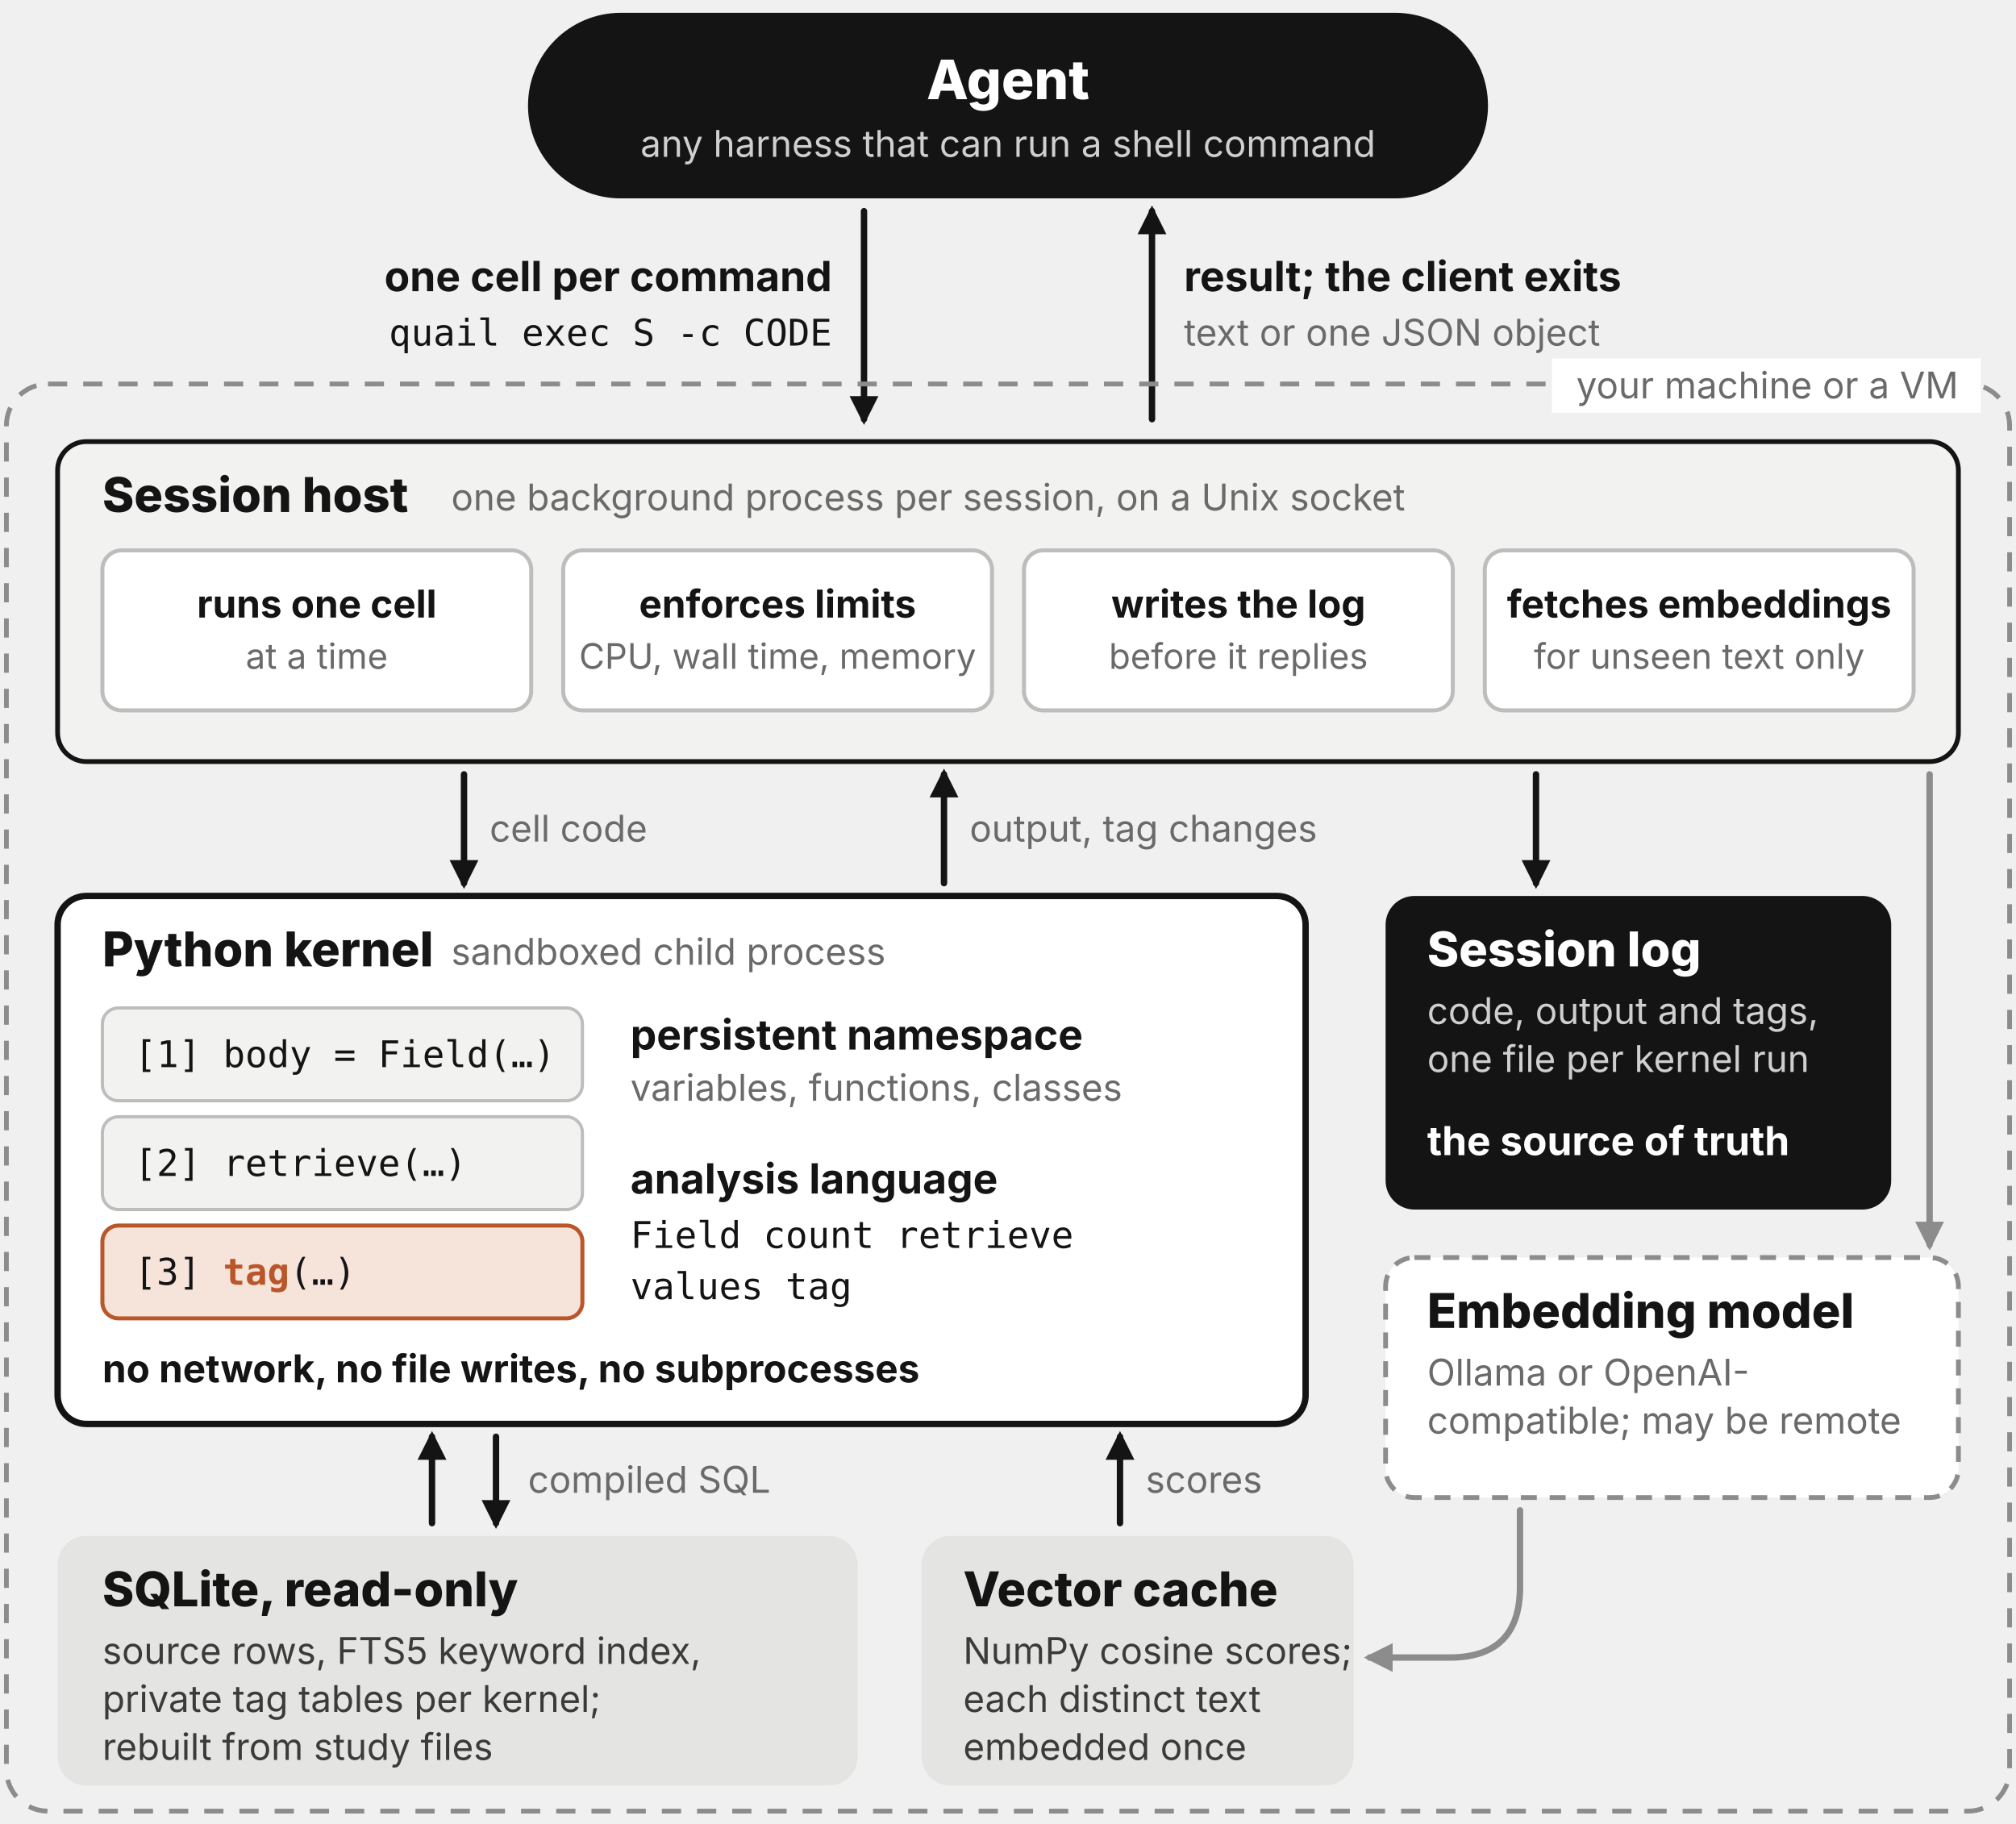
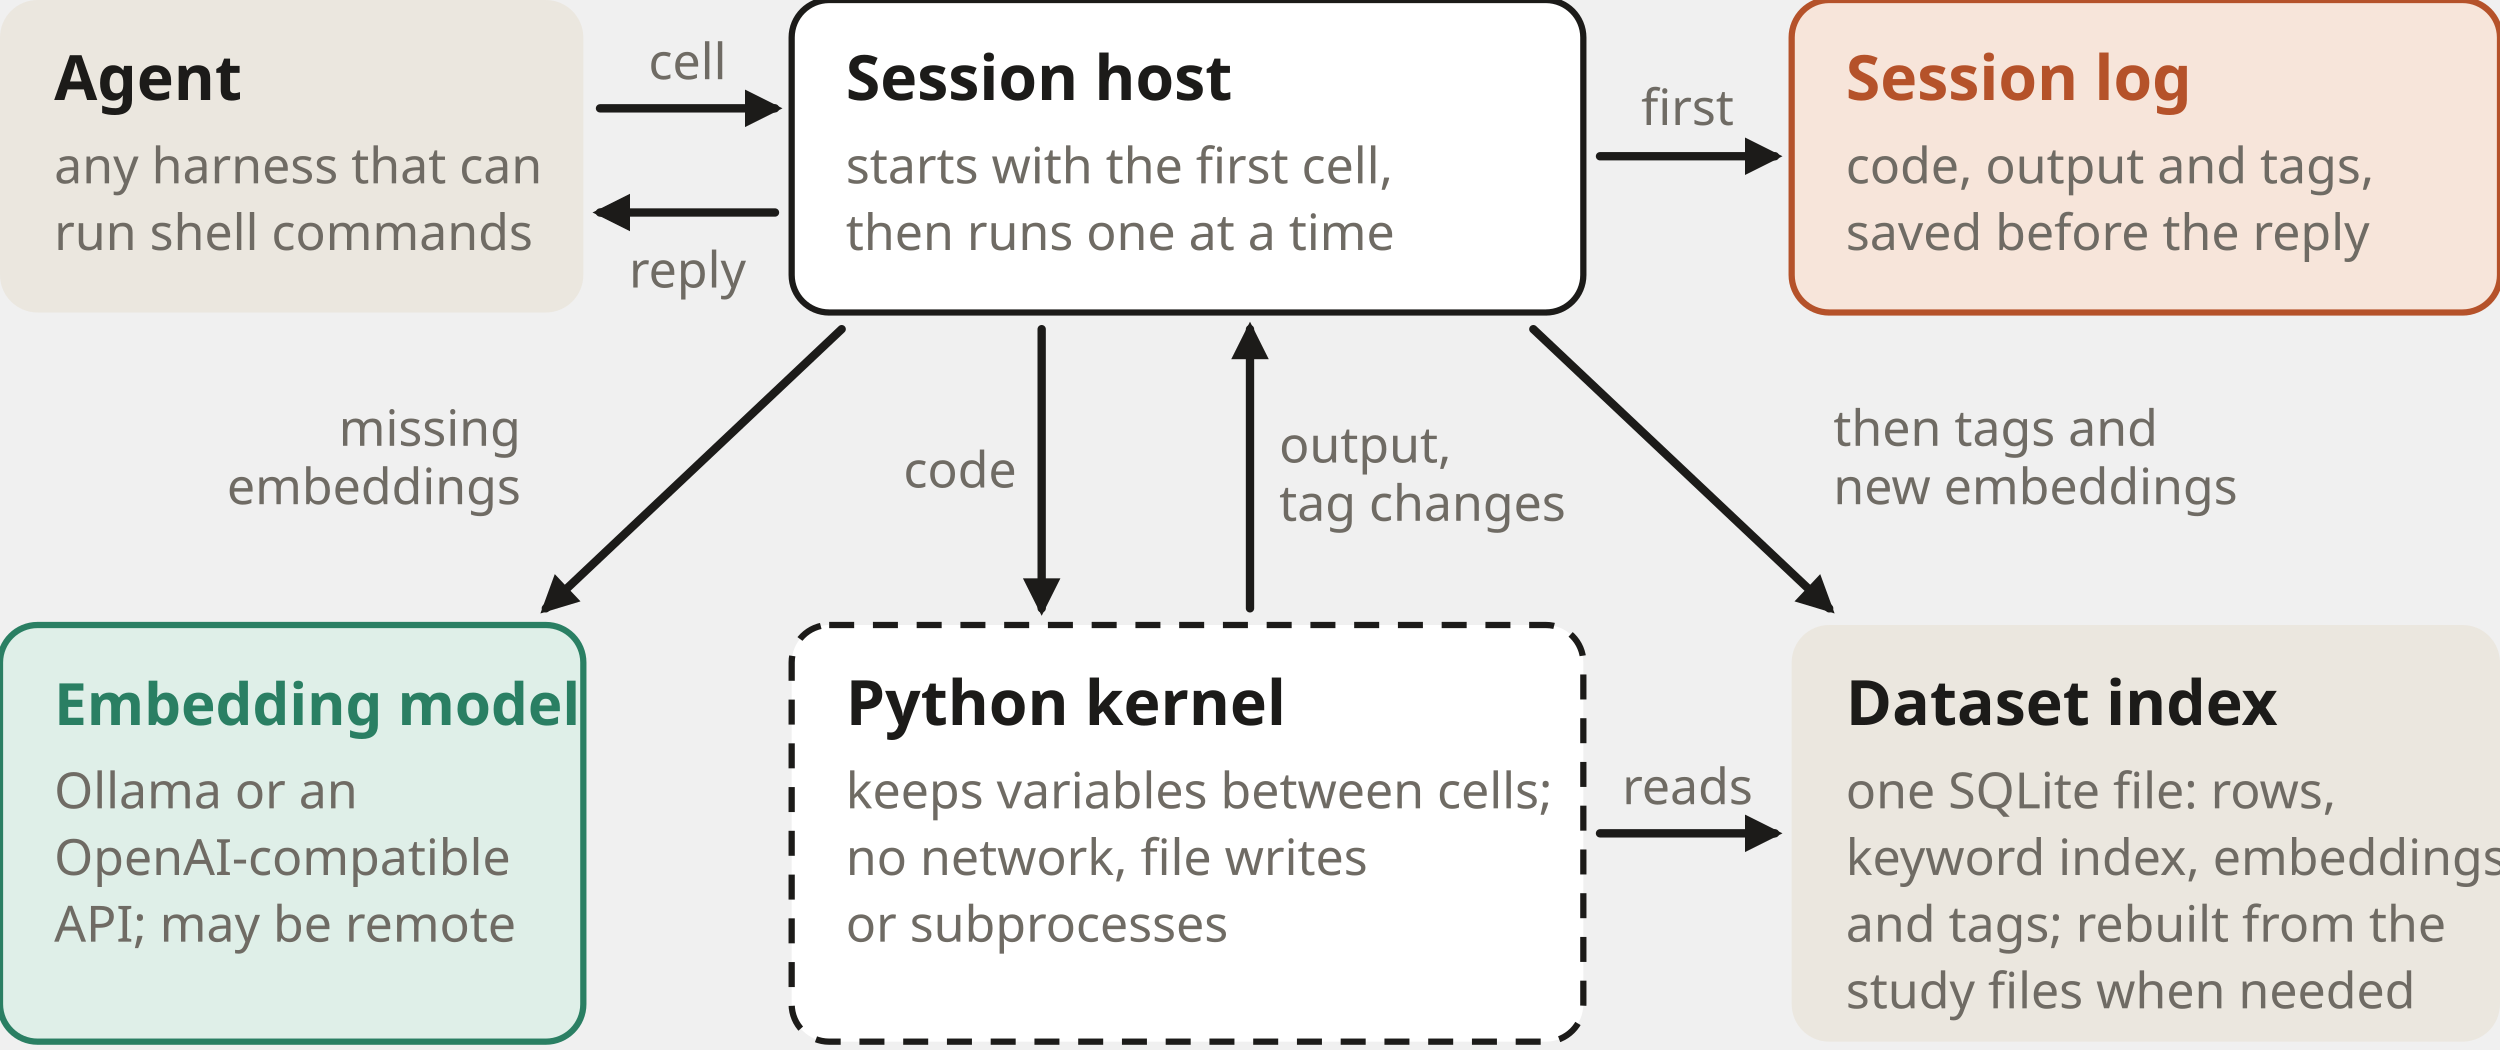
- <svg xmlns="http://www.w3.org/2000/svg" viewBox="0 0 1260 1140" width="1260" height="1140">
+ <svg xmlns="http://www.w3.org/2000/svg" viewBox="0 0 1200 504" width="1200" height="504">
  <style>
-     text { font-family: Inter, sans-serif; fill: #141414; font-variant-ligatures: none; }
-     .t { font-size: 30px; font-weight: 800; }
-     .l { font-size: 26px; font-weight: 700; }
-     .s { font-size: 23px; fill: #6A6A6A; }
-     .w { font-size: 23px; fill: #CFCFCF; }
-     .m { font-family: 'JetBrains Mono', monospace; font-size: 23px; }
-     .ln { fill: none; stroke: #141414; stroke-width: 4; stroke-linecap: round; stroke-linejoin: round; }
-     .chip { fill: #fff; stroke: #BDBDBD; stroke-width: 2.5; }
-     .ch { font-size: 24px; font-weight: 700; text-anchor: middle; }
-     .cs { font-size: 22px; fill: #6A6A6A; text-anchor: middle; }
+     text { font-family: 'Source Sans 3', sans-serif; fill: #1C1B19; }
+     .h { font-size: 30px; font-weight: 700; }
+     .b { font-size: 25px; }
+     .s { font-size: 24px; fill: #6F6B64; }
+     .cap { font-size: 21px; font-weight: 700; letter-spacing: 2.5px; fill: #6F6B64; }
+     .m { font-family: 'Source Code Pro', monospace; font-size: 24px; font-weight: 500; font-variant-ligatures: none; }
+     .ln { fill: none; stroke: #1C1B19; stroke-width: 4; stroke-linecap: round; stroke-linejoin: round; }
  </style>
  <defs>
    <marker id="a" viewBox="0 0 10 10" refX="8" refY="5" markerWidth="4.5" markerHeight="4.5" orient="auto-start-reverse">
-       <path d="M0,0 L10,5 L0,10 z" fill="#141414" />
-     </marker>
-     <marker id="g" viewBox="0 0 10 10" refX="8" refY="5" markerWidth="4.5" markerHeight="4.5" orient="auto-start-reverse">
-       <path d="M0,0 L10,5 L0,10 z" fill="#8C8C8C" />
+       <path d="M0,0 L10,5 L0,10 z" fill="#1C1B19" />
    </marker>
  </defs>
-   <rect x="330" y="8" width="600" height="116" rx="58" fill="#141414" />
-   <text x="630" y="62" text-anchor="middle" style="font-size:34px;font-weight:800;fill:#fff">Agent</text>
-   <text class="w" x="630" y="98" text-anchor="middle">any harness that can run a shell command</text>
-   <path class="ln" d="M540,132 L540,262" marker-end="url(#a)" />
-   <text class="l" x="520" y="182" text-anchor="end">one cell per command</text>
-   <text class="m" x="520" y="216" text-anchor="end">quail exec S -c CODE</text>
-   <path class="ln" d="M720,262 L720,132" marker-end="url(#a)" />
-   <text class="l" x="740" y="182">result; the client exits</text>
-   <text class="s" x="740" y="216">text or one JSON object</text>
-   <rect x="4" y="240" width="1252" height="892" rx="26" fill="none" stroke="#8C8C8C" stroke-width="3" stroke-dasharray="12 10" />
-   <rect x="970" y="224" width="268" height="34" fill="#fff" />
-   <text class="s" x="1224" y="249" text-anchor="end">your machine or a VM</text>
-   <rect x="36" y="276" width="1188" height="200" rx="18" fill="#F2F2F1" stroke="#141414" stroke-width="3" />
-   <text class="t" x="64" y="320">Session host</text>
-   <text class="s" x="282" y="319">one background process per session, on a Unix socket</text>
-   <rect class="chip" x="64" y="344" width="268" height="100" rx="12" />
-   <text class="ch" x="198" y="386">runs one cell</text>
-   <text class="cs" x="198" y="418">at a time</text>
-   <rect class="chip" x="352" y="344" width="268" height="100" rx="12" />
-   <text class="ch" x="486" y="386">enforces limits</text>
-   <text class="cs" x="486" y="418">CPU, wall time, memory</text>
-   <rect class="chip" x="640" y="344" width="268" height="100" rx="12" />
-   <text class="ch" x="774" y="386">writes the log</text>
-   <text class="cs" x="774" y="418">before it replies</text>
-   <rect class="chip" x="928" y="344" width="268" height="100" rx="12" />
-   <text class="ch" x="1062" y="386">fetches embeddings</text>
-   <text class="cs" x="1062" y="418">for unseen text only</text>
-   <path class="ln" d="M290,484 L290,552" marker-end="url(#a)" />
-   <text class="s" x="306" y="526">cell code</text>
-   <path class="ln" d="M590,552 L590,484" marker-end="url(#a)" />
-   <text class="s" x="606" y="526">output, tag changes</text>
-   <path class="ln" d="M960,484 L960,552" marker-end="url(#a)" />
-   <path class="ln" d="M1206,484 L1206,778" marker-end="url(#g)" style="stroke:#8C8C8C" />
-   <rect x="36" y="560" width="780" height="330" rx="18" fill="#fff" stroke="#141414" stroke-width="4" />
-   <text class="t" x="64" y="604">Python kernel</text>
-   <text class="s" x="282" y="603">sandboxed child process</text>
-   <rect x="64" y="630" width="300" height="58" rx="10" fill="#F2F2F1" stroke="#BDBDBD" stroke-width="2" />
-   <text class="m" x="84" y="667">[1] body = Field(…)</text>
-   <rect x="64" y="698" width="300" height="58" rx="10" fill="#F2F2F1" stroke="#BDBDBD" stroke-width="2" />
-   <text class="m" x="84" y="735">[2] retrieve(…)</text>
-   <rect x="64" y="766" width="300" height="58" rx="10" fill="#F6E4DA" stroke="#B9572B" stroke-width="2.5" />
-   <text class="m" x="84" y="803">[3] <tspan style="fill:#B9572B;font-weight:700">tag</tspan>(…)</text>
-   <text class="l" x="394" y="656">persistent namespace</text>
-   <text class="s" x="394" y="688">variables, functions, classes</text>
-   <text class="l" x="394" y="746">analysis language</text>
-   <text class="m" x="394" y="780">Field count retrieve</text>
-   <text class="m" x="394" y="812">values tag</text>
-   <text x="64" y="864" style="font-size:24px;font-weight:700">no network, no file writes, no subprocesses</text>
-   <rect x="866" y="560" width="316" height="196" rx="18" fill="#141414" />
-   <text class="t" x="892" y="604" style="fill:#fff">Session log</text>
-   <text class="w" x="892" y="640">code, output and tags,</text>
-   <text class="w" x="892" y="670">one file per kernel run</text>
-   <text x="892" y="722" style="font-size:25px;font-weight:700;fill:#fff">the source of truth</text>
-   <rect x="866" y="786" width="358" height="150" rx="18" fill="#fff" stroke="#8C8C8C" stroke-width="3" stroke-dasharray="10 8" />
-   <text class="t" x="892" y="830">Embedding model</text>
-   <text class="s" x="892" y="866">Ollama or OpenAI-</text>
-   <text class="s" x="892" y="896">compatible; may be remote</text>
-   <rect x="36" y="960" width="500" height="156" rx="18" fill="#E4E4E2" />
-   <text class="t" x="64" y="1004">SQLite, read-only</text>
-   <text class="s" x="64" y="1040" style="fill:#3B3B3B">source rows, FTS5 keyword index,</text>
-   <text class="s" x="64" y="1070" style="fill:#3B3B3B">private tag tables per kernel;</text>
-   <text class="s" x="64" y="1100" style="fill:#3B3B3B">rebuilt from study files</text>
-   <rect x="576" y="960" width="270" height="156" rx="18" fill="#E4E4E2" />
-   <text class="t" x="602" y="1004">Vector cache</text>
-   <text class="s" x="602" y="1040" style="fill:#3B3B3B">NumPy cosine scores;</text>
-   <text class="s" x="602" y="1070" style="fill:#3B3B3B">each distinct text</text>
-   <text class="s" x="602" y="1100" style="fill:#3B3B3B">embedded once</text>
-   <path class="ln" d="M270,952 L270,898" marker-end="url(#a)" />
-   <path class="ln" d="M310,898 L310,952" marker-end="url(#a)" />
-   <text class="s" x="330" y="933">compiled SQL</text>
-   <path class="ln" d="M700,952 L700,898" marker-end="url(#a)" />
-   <text class="s" x="716" y="933">scores</text>
-   <path class="ln" d="M950,944 L950,992 Q950,1036 906,1036 L856,1036" marker-end="url(#g)" style="stroke:#8C8C8C" />
+   <rect x="0" y="0" width="280" height="150" rx="18" fill="#EBE7DF" />
+   <text class="h" x="26" y="48" style="font-size:30px">Agent</text>
+   <text class="s" x="26" y="88">any harness that can</text>
+   <text class="s" x="26" y="120">run shell commands</text>
+   <rect x="380" y="0" width="380" height="150" rx="18" fill="#fff" stroke="#1C1B19" stroke-width="3" />
+   <text class="h" x="406" y="48" style="font-size:30px">Session host</text>
+   <text class="s" x="406" y="88">starts with the first cell,</text>
+   <text class="s" x="406" y="120">then runs one at a time</text>
+   <rect x="860" y="0" width="340" height="150" rx="18" fill="#F7E5DA" stroke="#B5522A" stroke-width="3" />
+   <text class="h" x="886" y="48" style="font-size:30px;fill:#B5522A">Session log</text>
+   <text class="s" x="886" y="88">code, output and tags,</text>
+   <text class="s" x="886" y="120">saved before the reply</text>
+   <rect x="0" y="300" width="280" height="200" rx="18" fill="#DFEFE8" stroke="#2A7F63" stroke-width="3" />
+   <text class="h" x="26" y="348" style="font-size:28px;fill:#2A7F63">Embedding model</text>
+   <text class="s" x="26" y="388">Ollama or an</text>
+   <text class="s" x="26" y="420">OpenAI-compatible</text>
+   <text class="s" x="26" y="452">API; may be remote</text>
+   <rect x="380" y="300" width="380" height="200" rx="18" fill="#fff" stroke="#1C1B19" stroke-width="3" stroke-dasharray="12 9" />
+   <text class="h" x="406" y="348" style="font-size:30px">Python kernel</text>
+   <text class="s" x="406" y="388">keeps variables between cells;</text>
+   <text class="s" x="406" y="420">no network, file writes</text>
+   <text class="s" x="406" y="452">or subprocesses</text>
+   <rect x="860" y="300" width="340" height="200" rx="18" fill="#EBE7DF" />
+   <text class="h" x="886" y="348" style="font-size:30px">Dataset index</text>
+   <text class="s" x="886" y="388">one SQLite file: rows,</text>
+   <text class="s" x="886" y="420">keyword index, embeddings</text>
+   <text class="s" x="886" y="452">and tags; rebuilt from the</text>
+   <text class="s" x="886" y="484">study files when needed</text>
+   <path class="ln" d="M288,52 L372,52" marker-end="url(#a)" />
+   <text class="s" x="330.0" y="38" text-anchor="middle">cell</text>
+   <path class="ln" d="M372,102 L288,102" marker-end="url(#a)" />
+   <text class="s" x="330.0" y="138" text-anchor="middle">reply</text>
+   <path class="ln" d="M768,75 L852,75" marker-end="url(#a)" />
+   <text class="s" x="810.0" y="60" text-anchor="middle">first</text>
+   <path class="ln" d="M500,158 L500,292" marker-end="url(#a)" />
+   <text class="s" x="488" y="234" text-anchor="end">code</text>
+   <path class="ln" d="M600,292 L600,158" marker-end="url(#a)" />
+   <text class="s" x="614" y="222">output,</text>
+   <text class="s" x="614" y="250">tag changes</text>
+   <path class="ln" d="M404,158 L262,292" marker-end="url(#a)" />
+   <text class="s" x="250" y="214" text-anchor="end">missing</text>
+   <text class="s" x="250" y="242" text-anchor="end">embeddings</text>
+   <path class="ln" d="M736,158 L878,292" marker-end="url(#a)" />
+   <text class="s" x="880" y="214">then tags and</text>
+   <text class="s" x="880" y="242">new embeddings</text>
+   <path class="ln" d="M768,400 L852,400" marker-end="url(#a)" />
+   <text class="s" x="810.0" y="386" text-anchor="middle">reads</text>
</svg>
